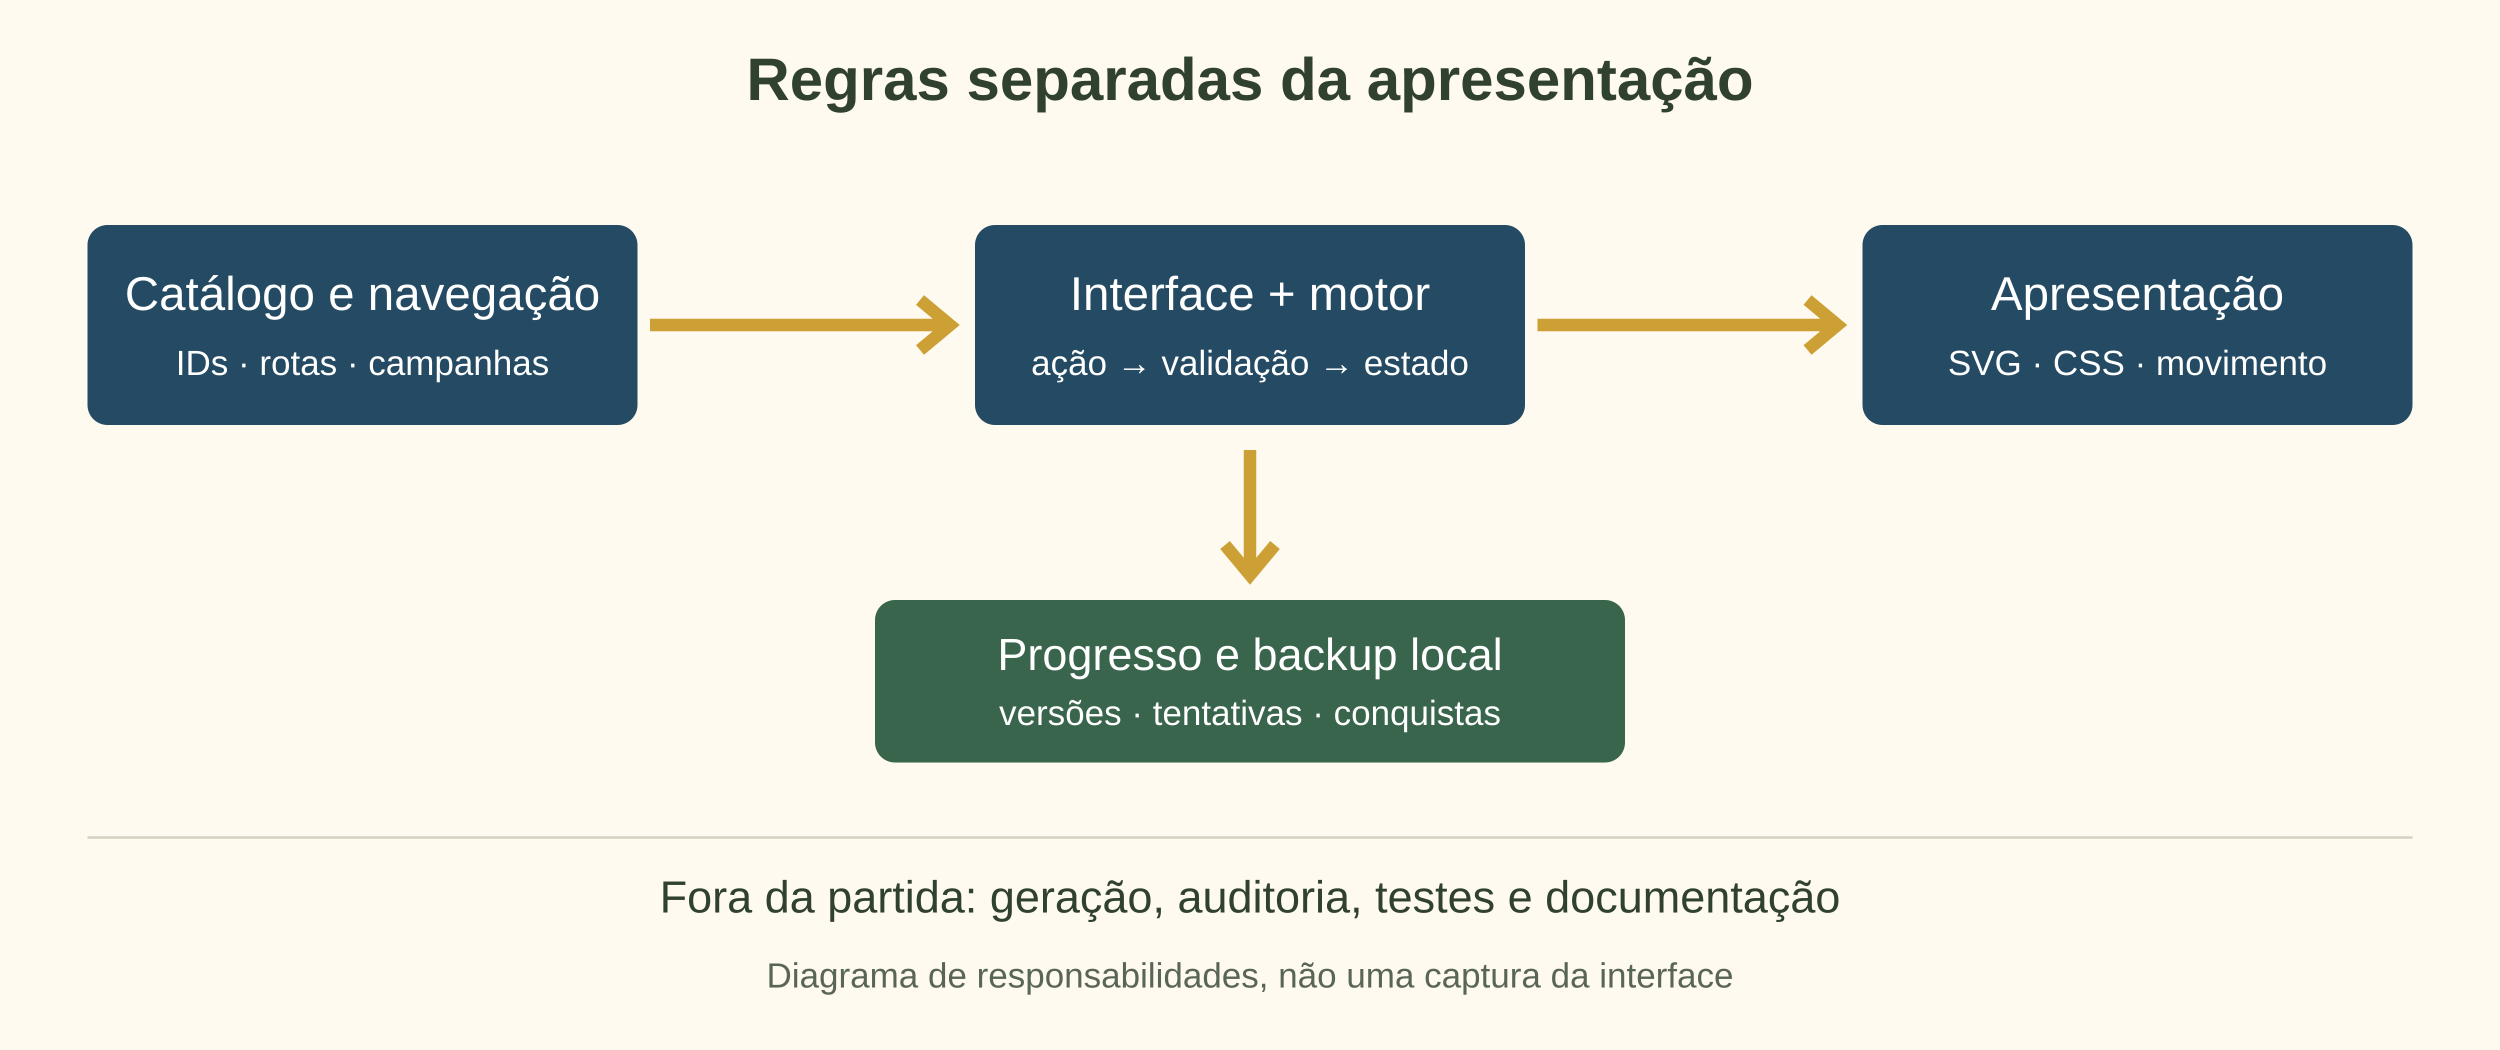
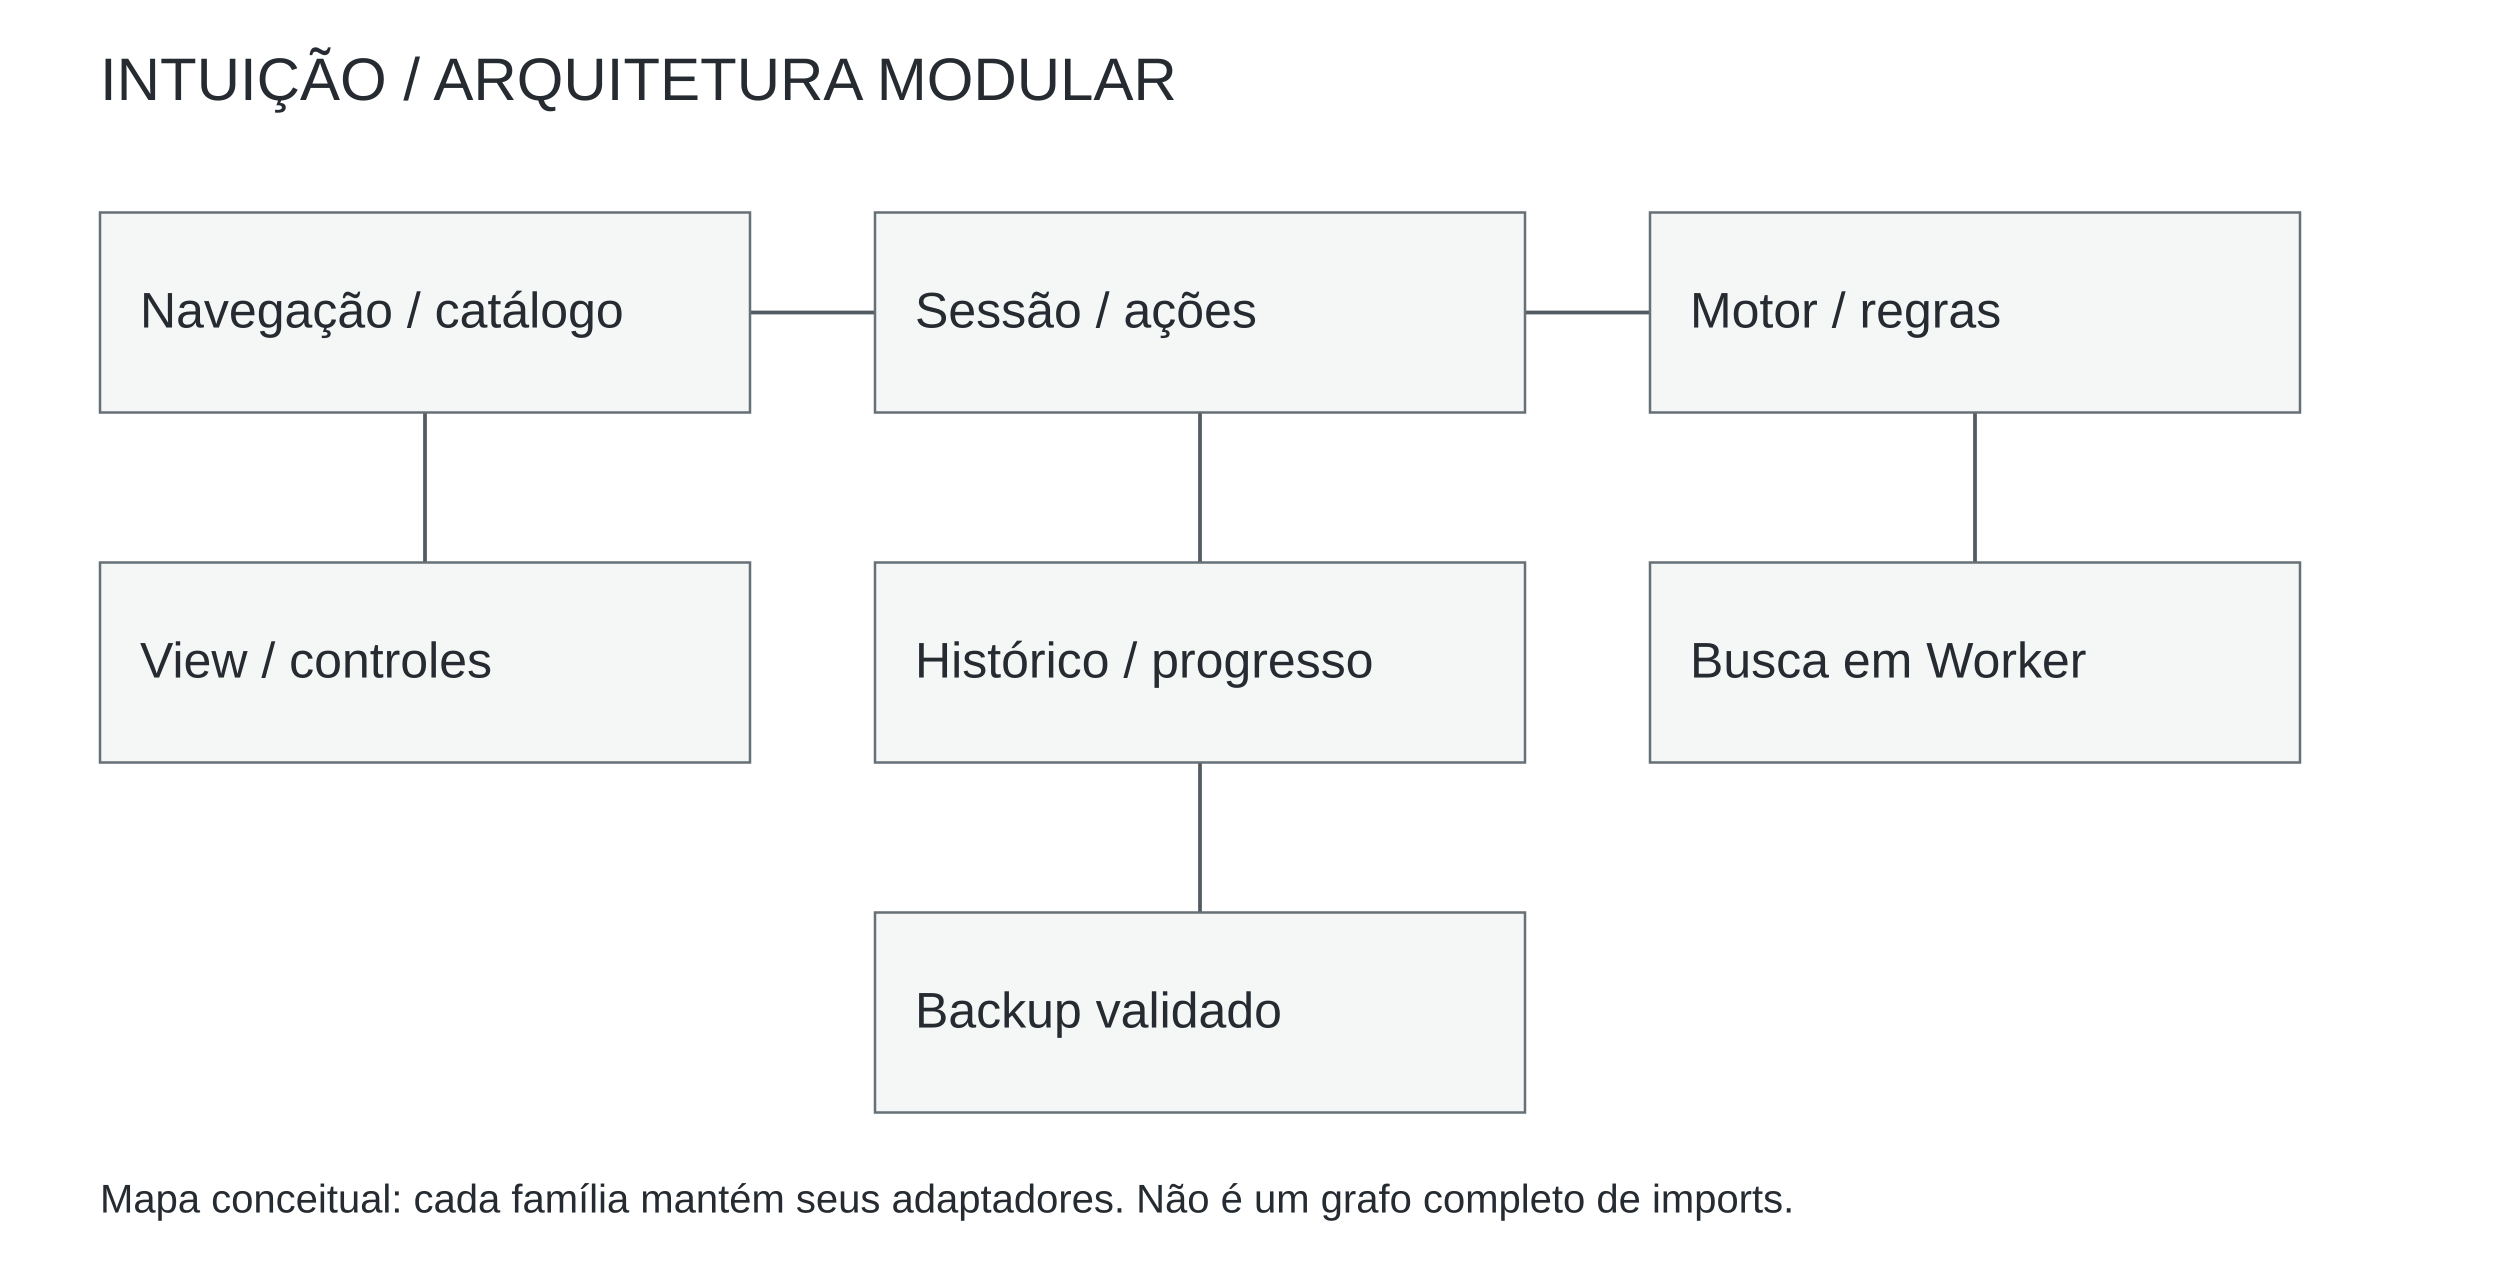
- <svg xmlns="http://www.w3.org/2000/svg" viewBox="0 0 1000 420" role="img" aria-labelledby="t d">
-   <rect width="1000" height="420" fill="#fffaf0" />
-   <g font-family="Arial,sans-serif" text-anchor="middle">
-     <text x="500" y="40" fill="#30412f" font-size="24" font-weight="bold">Regras separadas da apresentação</text>
-     <g fill="#244b63">
-       <rect x="35" y="90" width="220" height="80" rx="8" />
-       <rect x="390" y="90" width="220" height="80" rx="8" />
-       <rect x="745" y="90" width="220" height="80" rx="8" />
-     </g>
-     <g fill="white" font-size="19">
-       <text x="145" y="124">Catálogo e navegação</text>
-       <text x="145" y="150" font-size="14">IDs · rotas · campanhas</text>
-       <text x="500" y="124">Interface + motor</text>
-       <text x="500" y="150" font-size="14">ação → validação → estado</text>
-       <text x="855" y="124">Apresentação</text>
-       <text x="855" y="150" font-size="14">SVG · CSS · movimento</text>
-     </g>
-     <g stroke="#cca034" stroke-width="5" fill="none">
-       <path d="M260 130H380m-12-10 12 10-12 10M615 130H735m-12-10 12 10-12 10M500 180V230m-10-12 10 12 10-12" />
-     </g>
-     <rect x="350" y="240" width="300" height="65" rx="8" fill="#39654c" />
-     <text x="500" y="268" fill="white" font-size="18">Progresso e backup local</text>
-     <text x="500" y="290" fill="white" font-size="14">versões · tentativas · conquistas</text>
-     <path d="M35 335H965" stroke="#d4d2c2" />
-     <text x="500" y="365" fill="#30412f" font-size="18">Fora da partida: geração, auditoria, testes e documentação</text>
-     <text x="500" y="395" fill="#596557" font-size="14">Diagrama de responsabilidades, não uma captura da interface</text>
+ <svg xmlns="http://www.w3.org/2000/svg" viewBox="0 0 1000 510" width="1000" height="510">
+   <rect width="1000" height="510" fill="#fff" />
+   <g stroke="#525b62" stroke-width="1.5" fill="none">
+     <path d="M300 125H350M610 125H660M790 165V225M480 165V225M170 165V225M480 305V365" />
+   </g>
+   <g font-family="Arial,sans-serif" fill="#252b30">
+     <text x="40" y="40" font-size="24">INTUIÇÃO / ARQUITETURA MODULAR</text>
+     <rect x="40" y="85" width="260" height="80" fill="#f5f6f6" stroke="#657077" />
+     <text x="56" y="131" font-size="20">Navegação / catálogo</text>
+     <rect x="350" y="85" width="260" height="80" fill="#f5f6f6" stroke="#657077" />
+     <text x="366" y="131" font-size="20">Sessão / ações</text>
+     <rect x="660" y="85" width="260" height="80" fill="#f5f6f6" stroke="#657077" />
+     <text x="676" y="131" font-size="20">Motor / regras</text>
+     <rect x="40" y="225" width="260" height="80" fill="#f5f6f6" stroke="#657077" />
+     <text x="56" y="271" font-size="20">View / controles</text>
+     <rect x="350" y="225" width="260" height="80" fill="#f5f6f6" stroke="#657077" />
+     <text x="366" y="271" font-size="20">Histórico / progresso</text>
+     <rect x="660" y="225" width="260" height="80" fill="#f5f6f6" stroke="#657077" />
+     <text x="676" y="271" font-size="20">Busca em Worker</text>
+     <rect x="350" y="365" width="260" height="80" fill="#f5f6f6" stroke="#657077" />
+     <text x="366" y="411" font-size="20">Backup validado</text>
+     <text x="40" y="485" font-size="16">Mapa conceitual: cada família mantém seus adaptadores. Não é um grafo completo de imports.</text>
  </g>
</svg>
